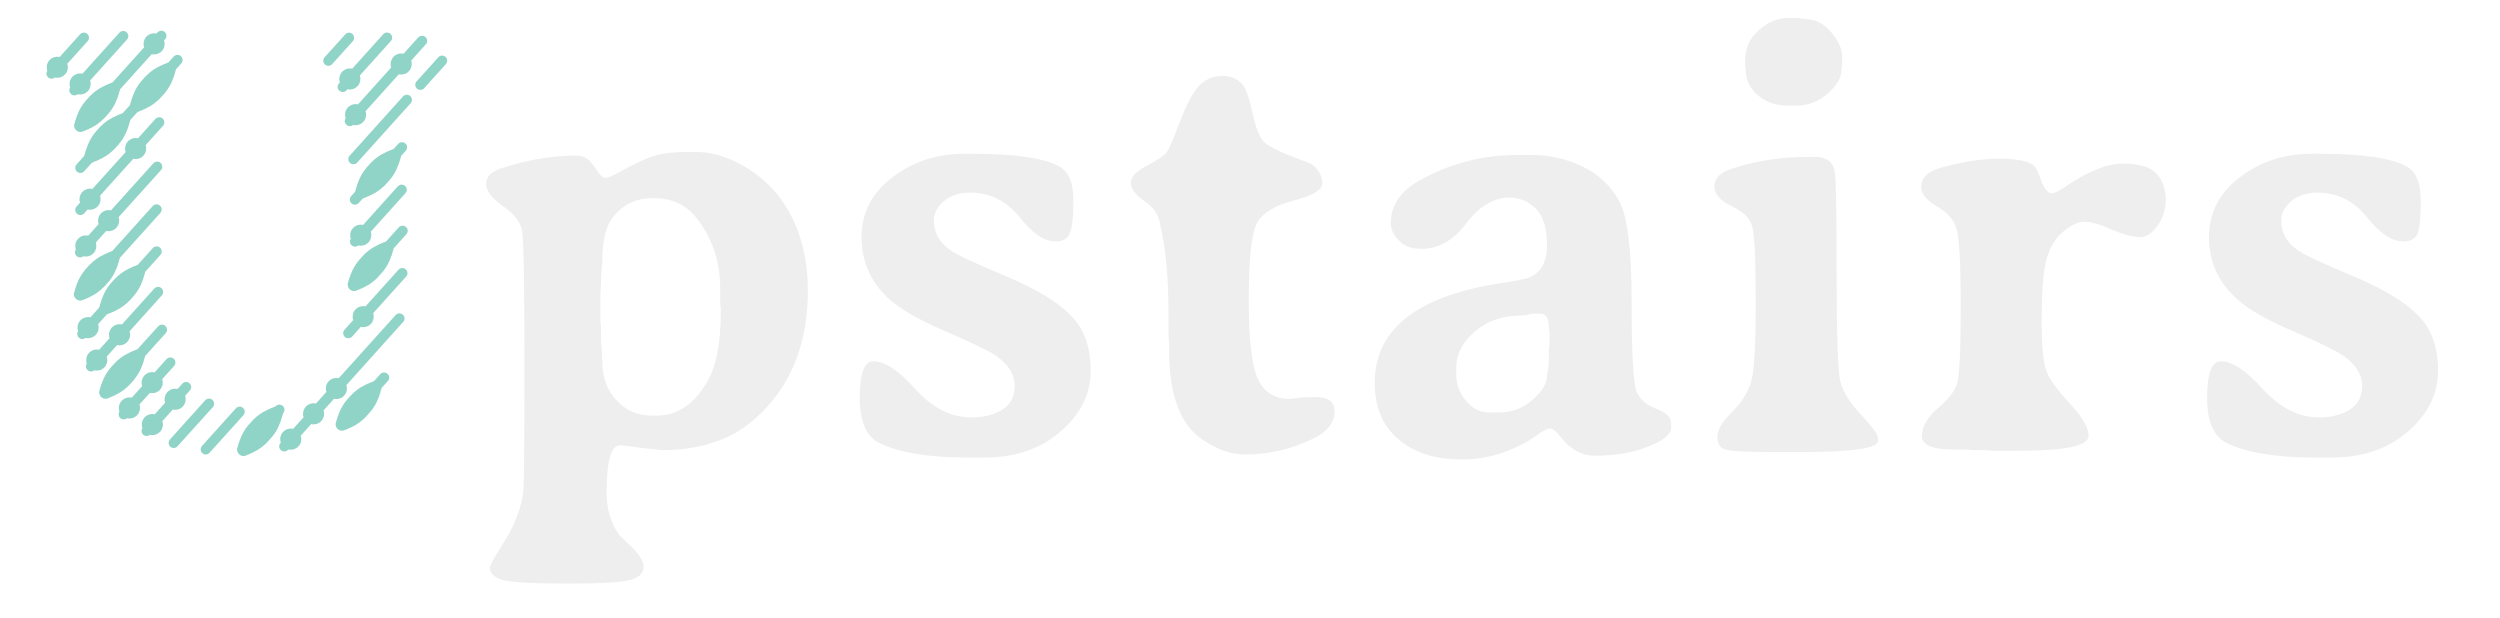
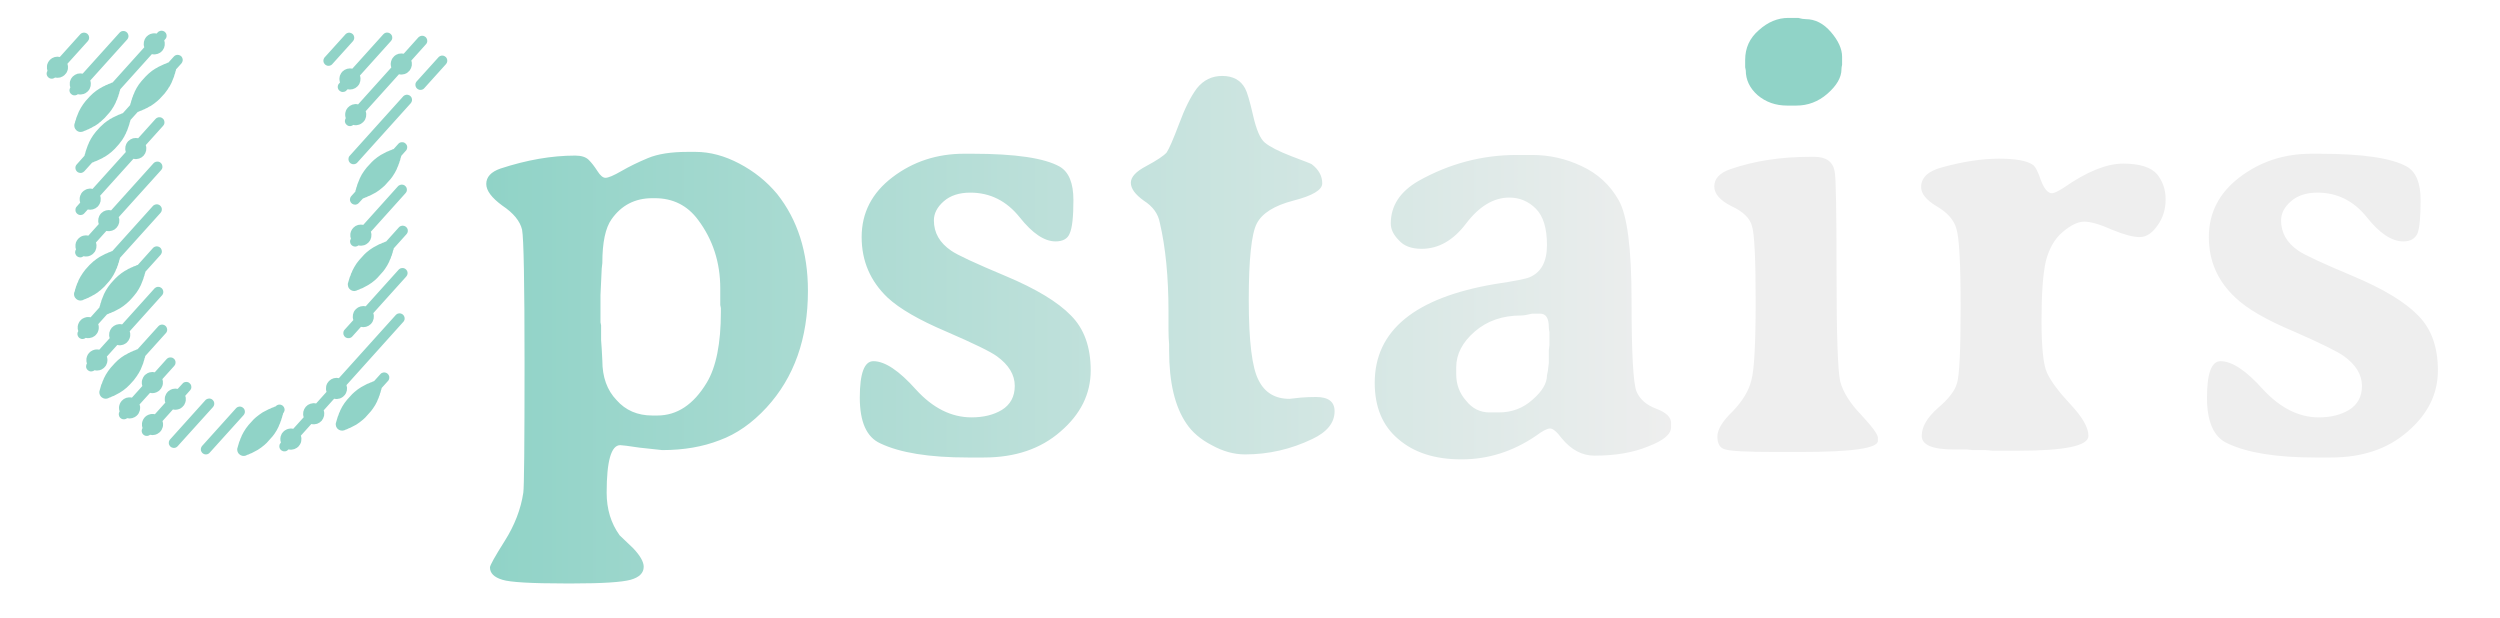
- <svg xmlns="http://www.w3.org/2000/svg" viewBox="-20 -730 4048 1000" width="291.5" height="72" role="img" aria-label="Upstairs">
+ <svg xmlns="http://www.w3.org/2000/svg" viewBox="-20 -730 4048 1000" width="560" height="138.3" role="img" aria-label="Upstairs">
  <path d="M123.6 -667L123.8 -669.4L123.3 -671.8L122.6 -673.2L121.1 -675.1L119 -676.4L116.7 -677.1L114.3 -677.1L112 -676.4L110.6 -675.6L109.4 -674.5L76.3 -637.7L72.4 -638.2L68 -637.6L63.9 -635.9L61.2 -633.9L58.9 -631.5L57.1 -628.6L55.9 -625.5L55.5 -623.3L55.5 -618.8L56.3 -615.4L55.2 -612.8L54.9 -610.4L55.2 -608.8L55.7 -607.3L57.1 -605.2L59 -603.7L60.4 -603L62 -602.6L64.4 -602.6L66.8 -603.3L68.5 -604.4L72.4 -604L76.9 -604.5L81 -606.3L83.7 -608.2L86.7 -611.6L87.8 -613.5L89 -616.6L89.4 -618.8L89.5 -622.2L89.2 -624.4L88.6 -626.7L121.7 -663.4L123 -665.4ZM187.5 -670.4L187.4 -672.8L186.7 -675.1L185.4 -677.1L183.5 -678.7L181.2 -679.6L178.8 -679.8L176.4 -679.4L174.3 -678.2L173.1 -677.1L113.3 -610.7L109.4 -611.1L105 -610.6L100.9 -608.8L97.3 -606.1L95.2 -603.5L94.1 -601.6L92.9 -598.5L92.5 -596.3L92.5 -591.8L93.3 -588.3L92.2 -585.8L91.9 -583.3L92.2 -581.7L92.7 -580.2L94.1 -578.2L96 -576.7L97.4 -576L99 -575.6L101.4 -575.6L103.8 -576.3L105.5 -577.4L108.3 -577L110.6 -577L114.9 -577.8L118 -579.2L121.5 -581.9L123.7 -584.5L124.8 -586.5L126.2 -590.7L126.5 -595.1L126.2 -597.4L125.6 -599.6L185.4 -666L186.8 -668.1ZM249.2 -670.8L249.2 -673.2L248.8 -674.8L248.1 -676.3L247.1 -677.6L245.9 -678.7L244.5 -679.5L243 -680L241.4 -680.3L239 -680L236.7 -679.1L235.4 -678.1L233.1 -675.6L230.4 -676L228.2 -676L225.9 -675.7L222.7 -674.8L219.8 -673.2L217.2 -671.1L215.7 -669.4L213.9 -666.5L212.5 -662.3L212.2 -657.8L212.5 -655.6L213.1 -653.4L161.8 -596.4L160.2 -596L157.9 -594.8L154.9 -593.8L153.4 -592.9L150.7 -592L148.6 -590.7L146.5 -589.9L143.5 -588.1L141 -586.8L135.4 -583.1L130 -578.8L124.9 -573.9L118.2 -566.5L114 -561L110.3 -555.2L107.1 -549.2L103 -539L102.3 -536.2L101.2 -533.4L100.9 -531.6L100 -529.2L99.7 -527.1L100 -524.1L101.2 -521.3L103.2 -518.9L104.8 -517.7L106.7 -516.8L108.7 -516.3L110.7 -516.3L113.7 -516.9L116 -518L118.9 -519L120.5 -519.9L123.2 -520.9L125.3 -522.1L127.3 -522.9L130.3 -524.8L132.9 -526L138.5 -529.7L140.6 -531.6L142.3 -532.8L148.9 -538.9L156.9 -547.9L159.9 -551.9L163.6 -557.7L166.7 -563.6L167.7 -566.3L169.3 -569.5L169.8 -571.6L170.9 -573.8L171.5 -576.6L172.3 -578.2L172.9 -581.3L173.8 -583.6L174.1 -585.3L225.4 -642.3L228.2 -641.9L230.4 -641.9L234.8 -642.8L238.8 -644.7L241.4 -646.9L242.8 -648.5L245.1 -652.4L246.2 -656.7L246.2 -661.2L245.4 -664.5L248.1 -667.8L248.8 -669.2ZM130.5 -511.2L126.8 -505.4L123.7 -499.5L122.7 -496.8L121.8 -495.1L118.2 -484.9L117.5 -481.8L116.6 -479.4L116.3 -477.8L103.7 -463.7L102.7 -462.4L102 -460.9L101.6 -459.4L101.6 -457.7L101.8 -456.1L102.4 -454.6L103.2 -453.2L104.3 -452L105.6 -451L107.1 -450.4L108.6 -450L110.3 -449.9L111.9 -450.1L114.1 -451.1L116 -452.6L128.7 -466.7L130.3 -467.1L132.5 -468.3L135.5 -469.3L145.3 -473.9L146.9 -475L149.5 -476.3L155 -480L160.4 -484.3L165.5 -489.1L172.2 -496.6L177.6 -503.8L181.1 -509.6L181.7 -511.1L183.3 -513.9L184.3 -516.6L185.2 -518.2L188.8 -528.5L189.5 -531.5L190.4 -533.9L190.7 -535.6L202.5 -548.7L204.1 -549.2L206.4 -550.3L209.4 -551.3L210.9 -552.2L213.6 -553.2L215.7 -554.4L217.8 -555.2L220.8 -557.1L223.4 -558.3L228.9 -562.1L234.3 -566.4L237.9 -569.7L246.1 -578.6L251.4 -585.8L252.4 -587.7L254.1 -590L257.2 -595.9L261.3 -606.1L262 -608.9L263.1 -611.7L263.4 -613.6L264.3 -616L264.5 -617.6L273.3 -627.3L274.6 -629.4L275.3 -631.7L275.3 -634.1L274.6 -636.4L273.3 -638.5L271.4 -640L269.1 -640.9L267.5 -641.1L265.9 -641.1L263.6 -640.4L262.2 -639.5L261 -638.4L252.2 -628.7L250.6 -628.3L248.3 -627.1L245.4 -626.1L235.6 -621.5L234 -620.4L231.4 -619.1L225.8 -615.4L220.5 -611.1L215.4 -606.2L208.7 -598.8L204.4 -593.3L200.7 -587.5L197.6 -581.5L196.6 -578.8L195.1 -575.6L194.5 -573.5L193.5 -571.3L192.8 -568.5L192.1 -566.9L191.4 -563.9L190.5 -561.5L190.2 -559.8L178.4 -546.7L176.7 -546.2L174.5 -545.1L171.5 -544.1L161.7 -539.4L160.1 -538.3L157.5 -537.1L155 -535.2L153.5 -534.4L148.1 -530.3L141.5 -524.2L134.8 -516.8ZM245.6 -529.9L245.8 -532.3L245.3 -534.7L244.7 -536.2L243.1 -538L241.1 -539.4L238.8 -540.1L236.3 -540.1L234 -539.3L232.6 -538.5L231.4 -537.4L203.2 -506.1L199.3 -506.5L194.9 -506L190.8 -504.2L187.2 -501.5L185.8 -499.8L184 -497L182.6 -492.8L182.3 -488.3L182.6 -486.1L183.2 -483.8L129.3 -424L126.6 -424.5L124.4 -424.5L121 -423.9L118.9 -423.2L115.1 -421L112.6 -418.7L111.2 -416.9L109.3 -412.9L108.5 -409.6L108.5 -405.2L109.3 -401.8L103.2 -394.9L102.3 -393.5L101.8 -392L101.6 -389.6L102 -387.2L103.2 -385.1L104.3 -383.9L106.3 -382.5L108.6 -381.8L110.3 -381.7L112.6 -382.2L114.1 -382.9L115.4 -383.9L121.6 -390.7L125.5 -390.3L129.9 -390.9L134 -392.6L137.6 -395.3L139 -397L140.8 -399.8L142.3 -404L142.5 -408.5L142.3 -410.7L141.6 -413L195.5 -472.8L198.2 -472.4L200.5 -472.4L204.8 -473.2L208.9 -475.2L212.2 -478.1L214.7 -481.9L216.1 -486.1L216.4 -490.5L216.1 -492.8L215.5 -495L243.7 -526.3L245.1 -528.4ZM242.5 -458.9L242.4 -461.3L241.7 -463.6L240.4 -465.6L238.5 -467.2L236.2 -468.1L233.8 -468.3L231.4 -467.8L229.3 -466.7L228.1 -465.6L159.4 -389.3L155.6 -389.8L151.1 -389.2L147 -387.5L143.5 -384.8L142 -383.1L140.2 -380.2L138.8 -376L138.5 -371.6L138.8 -369.3L139.4 -367.1L122.5 -348.3L119.8 -348.7L117.5 -348.7L114.2 -348.2L112.1 -347.5L110.1 -346.5L107.4 -344.5L105.8 -342.9L103.8 -340.2L102.4 -337.2L101.7 -333.9L101.7 -329.4L102.5 -326L101.6 -324.2L101.1 -321.8L101.2 -320.2L101.6 -318.6L102.8 -316.4L103.9 -315.2L105.2 -314.3L106.6 -313.6L109 -313.1L110.6 -313.2L112.2 -313.6L114.7 -315L117.5 -314.6L120.9 -314.7L123.1 -315.1L126.2 -316.3L129.1 -318.1L130.7 -319.6L132.9 -322.1L134 -324.1L135.4 -328.3L135.7 -332.8L135.4 -335L134.8 -337.2L151.7 -356L154.5 -355.6L156.7 -355.6L161.1 -356.5L165.1 -358.4L168.4 -361.4L170.9 -365.1L172.4 -369.3L172.7 -373.8L172.4 -376L171.7 -378.3L240.4 -454.5L241.8 -456.5ZM241.5 -389.7L241.5 -392.1L240.8 -394.4L239.4 -396.4L237.5 -398L235.3 -398.9L232.9 -399.1L230.5 -398.6L228.3 -397.5L227.1 -396.4L161.4 -323.4L159.8 -322.9L157.5 -321.8L155.7 -321.3L153 -319.9L150.3 -318.9L140.6 -313.8L135 -310L132.9 -308.2L131.1 -307L124.5 -300.9L117.8 -293.5L113.6 -287.9L109.9 -282.1L106.7 -276.2L105.8 -273.5L104.2 -270.3L103.6 -268.2L102.6 -266L101.9 -263.2L101.2 -261.6L100.6 -258.5L99.6 -256.1L99.3 -254.1L99.4 -252.1L99.9 -250.1L100.8 -248.2L102.8 -245.9L104.4 -244.7L106.3 -243.8L108.3 -243.3L110.3 -243.2L113.3 -243.8L115.6 -245L118.5 -246L120.1 -246.8L122.8 -247.8L124.9 -249.1L126.9 -249.9L129.9 -251.7L132.5 -253L138.1 -256.7L140.2 -258.6L141.9 -259.7L148.5 -265.8L156.5 -274.8L159.5 -278.8L163.2 -284.6L166.3 -290.6L167.3 -293.3L168.9 -296.4L169.4 -298.5L170.5 -300.8L171.1 -303.6L171.9 -305.2L172.5 -308.2L173.4 -310.6L173.7 -312.3L239.5 -385.3L240.8 -387.3ZM159 -271.1L154.7 -265.5L151 -259.7L147.9 -253.8L143.8 -243.6L143.1 -240.7L142 -238L141.7 -236.1L140.8 -233.7L140.5 -232.1L126.2 -216.1L123.4 -216.5L121.2 -216.5L119 -216.2L115.8 -215.2L112.8 -213.7L111 -212.3L108.7 -209.8L107.5 -208L106.1 -204.9L105.3 -201.7L105.3 -197.2L106.2 -193.7L105 -191.2L104.8 -188.7L105.3 -186.4L106 -184.9L107.5 -183L108.8 -182.1L111.1 -181.1L113.5 -180.9L115.9 -181.4L118.3 -182.8L121.2 -182.3L124.5 -182.5L128.9 -183.6L132.7 -185.8L134.4 -187.3L136.5 -189.9L137.7 -191.9L138.8 -195L139.3 -197.2L139.4 -200.5L139.1 -202.8L138.5 -205L152.9 -221L154.5 -221.4L156.7 -222.6L158.6 -223.1L161.2 -224.4L163.9 -225.4L173.7 -230.6L179.2 -234.3L184.6 -238.6L189.7 -243.4L193.1 -247.1L196.4 -250.9L200.7 -256.4L204.4 -262.2L207.5 -268.1L211.6 -278.4L212.3 -281.2L213.4 -284L213.7 -285.8L214.6 -288.2L214.9 -289.9L239.5 -317.2L240.4 -318.5L241.4 -320.7L241.6 -323.2L241.1 -325.5L240 -327.7L238.9 -328.9L237.6 -329.8L236.1 -330.5L234.5 -330.9L232.9 -331L231.3 -330.7L229.8 -330.2L228.4 -329.4L227.2 -328.3L202.6 -300.9L200.9 -300.5L198.7 -299.3L195.7 -298.4L194.2 -297.5L191.5 -296.5L189.4 -295.3L187.3 -294.5L184.3 -292.6L181.7 -291.3L176.2 -287.6L170.8 -283.3L165.7 -278.5ZM189.5 -193.5L242.3 -252.2L243.1 -253.6L243.7 -255.2L243.9 -256.8L243.8 -258.4L243.4 -260L242.7 -261.4L241.8 -262.7L240.5 -263.8L238.4 -265L236.8 -265.3L235.2 -265.4L233.6 -265.2L232.1 -264.6L230.1 -263.3L177.2 -204.6L174.4 -205L172.2 -205L167.8 -204.1L163.8 -202.1L160.4 -199.2L158 -195.5L156.5 -191.3L156.2 -186.8L156.5 -184.6L157.1 -182.3L140.2 -163.6L137.5 -164L135.2 -164L133 -163.7L129.8 -162.7L126.9 -161.1L125.1 -159.8L122.8 -157.3L121.5 -155.4L120.2 -152.4L119.4 -149.1L119.4 -144.7L120.2 -141.2L119.3 -139.4L118.9 -137L118.9 -135.4L119.3 -133.8L120 -132.4L121 -131.1L122.2 -130L124.4 -128.8L125.9 -128.4L128.4 -128.5L130.7 -129.2L132.4 -130.3L136.4 -129.8L140.8 -130.4L143.9 -131.5L147.6 -134L149.9 -136.5L151.2 -138.3L152.9 -142.5L153.4 -145.8L153.4 -148L153.1 -150.2L152.5 -152.5L169.4 -171.3L172.2 -170.8L174.4 -170.8L177.7 -171.4L179.9 -172.1L182.8 -173.7L184.6 -175L187.5 -178.4L189.5 -182.4L190.3 -185.7L190.3 -190.1ZM154.5 -128.9L150.8 -123.1L147.7 -117.2L146.7 -114.5L145.8 -112.8L144.6 -109.2L143.5 -107L140.4 -96.1L140.3 -94.1L140.6 -92.1L141.3 -90.2L142.3 -88.4L143.7 -86.9L145.4 -85.7L147.2 -84.8L149.2 -84.3L151.2 -84.2L154.2 -84.8L156.5 -86L158.3 -86.5L161 -87.9L163.7 -88.8L173.4 -94L179 -97.7L184.4 -102L189.5 -106.9L196.2 -114.3L201.5 -121.5L202.5 -123.3L204.1 -125.6L207.3 -131.6L211.4 -141.8L212.1 -144.6L213.1 -147.4L213.4 -149.2L214.4 -151.6L214.6 -153.3L248.1 -190.5L249.1 -191.8L250 -194L250.2 -196.4L249.7 -198.8L248.6 -200.9L247.5 -202.1L246.2 -203.1L244.7 -203.8L243.1 -204.2L241.5 -204.3L239.9 -204L238.4 -203.5L237 -202.6L235.8 -201.5L202.3 -164.4L200.7 -163.9L198.4 -162.8L195.5 -161.8L193.9 -160.9L191.2 -159.9L189.1 -158.7L187.1 -157.9L184.1 -156L181.5 -154.8L175.9 -151.1L170.5 -146.8L165.5 -141.9L158.8 -134.5ZM553.1 -667.6L553.1 -670L552.4 -672.4L551.1 -674.4L549.2 -675.9L546.9 -676.8L545.3 -677.1L543.7 -677L541.4 -676.3L539.4 -674.9L504.8 -636.6L503.7 -634.4L503.3 -632.9L503.2 -631.2L503.5 -629.6L504 -628.1L505.4 -626.1L506.6 -625L508 -624.2L509.5 -623.6L511.1 -623.4L512.8 -623.5L514.3 -623.9L515.8 -624.6L517.1 -625.6L551.1 -663.3L552.4 -665.3ZM242.4 -116L261.6 -137.3L263 -139.4L263.5 -140.9L263.7 -142.5L263.7 -144.1L263.3 -145.7L262.6 -147.2L261.6 -148.5L260.4 -149.5L259 -150.4L257.5 -150.9L255 -151.1L252.7 -150.7L250.5 -149.5L249.3 -148.4L230.1 -127L226.2 -127.5L221.8 -126.9L218.6 -125.7L214.9 -123.2L213.3 -121.7L211.4 -118.9L209.7 -114.8L209.2 -112.6L209.1 -109.3L209.4 -107L210 -104.8L193.1 -86L190.4 -86.4L188.2 -86.4L183.8 -85.6L179.8 -83.6L176.4 -80.6L174.5 -77.9L173.5 -75.9L172.5 -72.7L172.2 -70.5L172.3 -67.1L173.1 -63.7L172 -61.1L171.8 -58.7L172.3 -56.3L173 -54.8L173.9 -53.5L175.8 -52L177.3 -51.3L178.9 -50.9L181.3 -50.9L183.6 -51.6L185.3 -52.7L189.3 -52.2L193.7 -52.8L197.8 -54.5L200.6 -56.5L202.9 -58.9L204.1 -60.8L205.8 -64.9L206.2 -67.1L206.4 -70.5L206.1 -72.7L205.4 -74.9L222.4 -93.7L225.1 -93.3L227.3 -93.3L229.6 -93.6L232.8 -94.6L235.7 -96.2L237.5 -97.5L240.4 -100.9L242.4 -104.9L243.2 -108.1L243.2 -112.6ZM540.6 -106.3L633.2 -209.3L634 -210.7L634.6 -212.2L634.8 -213.8L634.7 -215.5L634.3 -217L633.6 -218.5L632.6 -219.8L631.4 -220.9L629.3 -222L627.7 -222.4L626.1 -222.5L624.5 -222.2L622.9 -221.7L620.9 -220.3L528.3 -117.5L524.4 -118L520 -117.4L515.9 -115.7L512.3 -112.9L509.6 -109.4L508.2 -106.3L507.7 -104.2L507.4 -99.7L507.7 -97.5L508.3 -95.3L491.4 -76.5L488.6 -76.9L486.4 -76.9L482 -76L478 -74.1L474.6 -71.1L472.2 -67.4L470.7 -63.2L470.4 -58.7L470.7 -56.5L471.3 -54.2L454.4 -35.5L451.7 -35.9L449.4 -35.9L446.1 -35.3L444 -34.6L441.1 -33L439.3 -31.7L437 -29.2L435.7 -27.4L434 -23.2L433.5 -19.9L433.6 -16.6L434.4 -13.2L432.6 -10.7L432.1 -9.2L431.9 -7.6L431.9 -6L432.3 -4.4L433 -2.9L434 -1.6L435.2 -0.5L437.4 0.6L438.9 1L441.4 1L442.9 0.6L444.4 -0.1L446.7 -2.1L449.4 -1.7L451.7 -1.7L456.1 -2.6L460.1 -4.6L462.7 -6.7L465.4 -10.3L466.8 -13.3L467.3 -15.5L467.6 -19.9L467.3 -22.1L466.7 -24.4L483.6 -43.2L486.4 -42.8L488.6 -42.8L493 -43.6L497 -45.6L500.4 -48.5L502.8 -52.3L504.3 -56.5L504.6 -60.9L504.3 -63.2L503.7 -65.4L520.6 -84.2L523.3 -83.8L525.6 -83.8L529.9 -84.6L532 -85.5L534.9 -87.3L538 -90.4L539.8 -93.3L541.2 -97.5L541.5 -102ZM279.5 -89L287.7 -98.3L288.9 -100.4L289.3 -102L289.3 -103.6L289.1 -105.2L288.6 -106.7L287.7 -108.1L286 -109.8L284.6 -110.7L283.1 -111.2L281.5 -111.4L279 -111.2L277.5 -110.6L276.1 -109.8L267.2 -100.1L263.3 -100.6L258.9 -100L255.8 -98.8L252 -96.3L250.5 -94.7L248.5 -92L246.8 -87.9L246.4 -85.7L246.3 -82.3L246.5 -80.1L247.2 -77.9L230.3 -59.1L227.5 -59.5L225.3 -59.5L223.1 -59.2L219.8 -58.2L216.9 -56.7L215.1 -55.3L213.5 -53.7L211.6 -51L210.2 -47.9L209.4 -44.7L209.4 -40.2L210.3 -36.7L209.4 -34.9L208.9 -32.6L209 -30.9L209.4 -29.4L210.1 -27.9L211 -26.6L212.9 -25.1L214.4 -24.4L216 -24L218.4 -24L220.7 -24.7L222.4 -25.8L226.4 -25.3L230.8 -25.9L234 -27.1L237.7 -29.6L240 -32L241.2 -33.9L242.9 -38L243.4 -40.2L243.5 -43.6L243.2 -45.8L242.6 -48L259.5 -66.8L262.2 -66.4L264.4 -66.4L266.7 -66.7L269.9 -67.6L271.9 -68.6L274.6 -70.6L277.6 -73.9L279.5 -78L280.3 -81.2L280.3 -85.7ZM326.4 -75.1L326.4 -77.5L325.7 -79.8L324.3 -81.8L323.1 -82.9L321.7 -83.8L319.4 -84.5L317 -84.4L314.6 -83.7L312.6 -82.4L254.4 -17.7L253.6 -16.3L253 -14.8L252.8 -12.4L253 -10.8L253.6 -9.2L254.9 -7.2L256.2 -6.1L257.5 -5.3L259.1 -4.8L260.7 -4.5L262.3 -4.6L263.9 -5L265.3 -5.7L266.6 -6.7L324.4 -70.7L325.7 -72.7ZM440.1 -64.5L440.4 -66.1L440.1 -68.5L439.2 -70.7L437.6 -72.6L436.3 -73.6L434.1 -74.5L432.5 -74.7L430.1 -74.5L427.8 -73.5L425.7 -71.7L424 -71.2L421.8 -70.1L419.9 -69.6L417.3 -68.2L414.6 -67.2L404.8 -62.1L399.3 -58.3L393.9 -54.1L390.2 -50.7L382.1 -41.8L377.8 -36.2L374.1 -30.4L371 -24.5L370 -21.8L369.1 -20.1L367.9 -16.5L366.9 -14.3L363.7 -3.4L363.6 -1.4L364.2 1.6L365.1 3.4L366.3 5.1L368.7 7L371.5 8.2L374.6 8.5L377.6 7.9L379.8 6.7L381.7 6.2L384.3 4.9L387 3.9L396.8 -1.3L402.3 -5L407.7 -9.3L411.4 -12.7L420.8 -23.2L423.8 -27.1L427.5 -32.9L430.6 -38.9L431.6 -41.6L433.1 -44.8L433.7 -46.9L434.7 -49.1L435.4 -51.9L436.1 -53.5L436.8 -56.5L437.7 -58.9L438 -60.6L439.2 -62.2ZM376 -62L376 -64.4L375.3 -66.8L373.9 -68.8L372 -70.3L370.6 -71L369 -71.4L366.6 -71.4L364.2 -70.7L362.2 -69.3L306.3 -7.2L305.2 -5L304.8 -3.5L304.7 -1.8L304.9 -0.2L305.5 1.3L306.8 3.3L308.1 4.4L309.4 5.2L311 5.8L312.6 6L314.2 5.9L315.8 5.5L317.2 4.8L318.5 3.8L374 -57.7L375.3 -59.7ZM614.7 -667.8L614.7 -670.2L614 -672.6L612.6 -674.6L610.7 -676.1L608.5 -677L606 -677.3L603.7 -676.8L602.2 -676.1L600.3 -674.5L550.1 -618.8L546.2 -619.2L541.8 -618.6L537.7 -616.9L534.1 -614.2L532 -611.6L530 -607.6L529.5 -605.4L529.1 -602.1L529.5 -598.8L530.1 -596.5L527.6 -593.5L526.9 -592L526.5 -590.5L526.5 -588L526.9 -586.5L527.6 -585L528.6 -583.7L530.5 -582.2L532.7 -581.2L534.3 -581L536.7 -581.3L538.3 -581.8L539.7 -582.7L542.4 -585.4L546.2 -585L550.7 -585.6L554.8 -587.3L558.3 -590L560.5 -592.6L561.6 -594.5L563 -598.8L563.3 -603.2L563 -605.4L562.4 -607.7L612.6 -663.5L614 -665.5ZM645.6 -631.9L669.3 -658.3L670.3 -659.6L671 -661.1L671.4 -662.6L671.4 -664.2L671.2 -665.9L670.6 -667.4L669.8 -668.8L668.7 -670L667.4 -670.9L665.2 -671.9L662.7 -672.1L660.4 -671.6L658.2 -670.4L657 -669.4L633.3 -643L629.4 -643.4L625 -642.9L620.9 -641.2L618.1 -639.2L615.2 -635.8L614.1 -633.9L612.9 -630.8L612.3 -627.5L612.3 -625.2L612.6 -623L613.2 -620.7L559.4 -560.9L556.7 -561.4L554.4 -561.4L550 -560.5L546 -558.5L542.7 -555.6L540.7 -552.8L539.7 -550.8L538.8 -547.6L538.5 -545.4L538.6 -542.1L539.4 -538.6L538.3 -536L538 -533.6L538.5 -531.2L539.2 -529.8L540.2 -528.5L542.1 -526.9L543.5 -526.2L545.1 -525.8L547.6 -525.8L549.9 -526.6L551.6 -527.7L554.4 -527.2L556.7 -527.2L561 -528.1L564.1 -529.5L567.6 -532.2L569.8 -534.8L570.9 -536.7L572.3 -540.9L572.6 -545.4L572.3 -547.6L571.7 -549.9L625.6 -609.7L628.3 -609.3L630.5 -609.3L634.9 -610.1L638 -611.5L639.8 -612.8L643 -615.9L645.2 -619.8L646.4 -624.1L646.4 -628.6ZM703.8 -630.5L703.8 -633L703.1 -635.3L701.8 -637.3L699.9 -638.8L697.6 -639.8L696 -640L694.4 -639.9L692.1 -639.2L690.1 -637.8L653.8 -597.6L653 -596.2L652.4 -594.7L652.2 -592.2L652.7 -589.9L653.4 -588.4L654.4 -587.1L655.6 -586L657 -585.2L658.5 -584.6L660.1 -584.4L661.7 -584.5L663.3 -584.9L664.8 -585.6L666.1 -586.6L701.8 -626.2L703.1 -628.2ZM646.7 -567.1L646.7 -569.5L646 -571.9L644.6 -573.9L642.8 -575.4L640.5 -576.3L638.9 -576.6L637.3 -576.5L635 -575.8L632.9 -574.4L545.4 -477.2L544.5 -475.8L544 -474.2L543.8 -471.8L544.3 -469.4L545 -468L545.9 -466.7L547.1 -465.6L548.5 -464.8L550.1 -464.2L551.7 -464L553.3 -464.1L554.9 -464.5L556.3 -465.2L557.6 -466.1L644.7 -562.8L646 -564.8ZM638.9 -490.3L638.9 -492.7L638.5 -494.3L637.8 -495.7L636.2 -497.6L634.2 -499L632.7 -499.5L630.3 -499.7L627.9 -499.3L626.4 -498.6L625.1 -497.6L617 -488.6L615.4 -488.2L613.1 -487L611.3 -486.5L608.6 -485.2L605.9 -484.2L596.1 -479L590.6 -475.3L585.2 -471L581.6 -467.6L573.4 -458.7L569.2 -453.2L565.4 -447.4L562.3 -441.4L558.2 -431.2L557.5 -428.4L556.4 -425.6L556.1 -423.8L555.2 -421.4L555 -419.7L548.3 -412.3L547.4 -411L546.7 -409.6L546.2 -407.2L546.4 -404.8L547.4 -402.5L548.4 -401.2L550.2 -399.7L552.5 -398.8L554.9 -398.5L556.5 -398.8L558 -399.3L559.4 -400.2L560.6 -401.3L567.3 -408.6L568.9 -409.1L571.2 -410.2L573 -410.7L575.6 -412.1L578.4 -413.1L588.1 -418.2L593.7 -422L599 -426.3L602.7 -429.6L612.1 -440.1L615.1 -444.1L618.8 -449.9L621.9 -455.8L622.9 -458.5L624.4 -461.7L625 -463.8L626 -466L626.7 -468.8L627.5 -470.4L628.1 -473.5L629 -475.9L629.3 -477.5L637.4 -486.6L638.2 -488ZM638.4 -421.6L638.4 -424L637.7 -426.3L636.3 -428.3L634.4 -429.9L632.2 -430.8L629.8 -431L627.4 -430.5L625.2 -429.4L624 -428.3L567.8 -365.8L563.9 -366.2L559.5 -365.7L555.3 -364L551.8 -361.2L549.7 -358.6L548.6 -356.7L547.7 -354.6L546.9 -351.4L546.9 -346.9L547.8 -343.4L546.6 -340.9L546.4 -338.4L546.9 -336.1L547.6 -334.6L548.6 -333.3L549.8 -332.2L551.9 -331.1L554.3 -330.6L555.9 -330.7L558.2 -331.4L559.9 -332.5L562.8 -332.1L565 -332.1L569.4 -332.9L572.5 -334.3L576 -337L578.1 -339.6L579.3 -341.6L580.7 -345.8L581 -350.3L580.7 -352.5L580.1 -354.7L636.3 -417.2L637.7 -419.2ZM639.9 -355.1L639.9 -357.5L639.5 -359.1L638.3 -361.2L636.6 -362.9L634.4 -364L632 -364.5L630.4 -364.4L628.1 -363.7L626.7 -362.9L625.5 -361.8L604.8 -338.8L603.2 -338.4L600.9 -337.2L599.1 -336.7L596.4 -335.3L593.7 -334.4L584 -329.2L578.4 -325.5L573 -321.2L569.4 -317.8L561.3 -308.9L557 -303.4L553.3 -297.5L550.2 -291.6L549.2 -288.9L548.2 -287.2L547.1 -283.6L546 -281.4L542.8 -270.6L542.8 -268.5L543.4 -265.5L544.2 -263.7L545.5 -262L547.8 -260.1L550.7 -258.9L553.7 -258.6L556.7 -259.3L559 -260.4L560.8 -260.9L563.5 -262.3L566.2 -263.2L575.9 -268.4L581.5 -272.1L586.9 -276.4L590.5 -279.8L599.9 -290.3L602.9 -294.3L606.6 -300.1L609.7 -306L610.7 -308.7L612.3 -311.9L612.8 -314L613.9 -316.2L614.6 -319L615.3 -320.6L615.9 -323.7L616.9 -326L617.1 -327.7L637.8 -350.7L639.2 -352.7ZM639.5 -286.5L639.5 -288.9L638.8 -291.2L637.4 -293.2L635.5 -294.8L633.3 -295.7L630.9 -295.9L628.5 -295.5L626.3 -294.3L625.1 -293.2L571.7 -233.9L567.9 -234.3L563.4 -233.7L559.3 -232L555.8 -229.3L553.6 -226.7L552.5 -224.8L551.1 -220.6L550.8 -216.1L551.1 -213.9L551.7 -211.6L537.6 -196L536.6 -194.7L535.9 -193.2L535.5 -190.8L535.7 -188.4L536.7 -186.2L537.6 -184.9L538.8 -183.8L540.2 -183L542.6 -182.3L545 -182.3L547.3 -183L548.7 -183.8L549.9 -184.9L564 -200.6L567.9 -200.1L572.3 -200.7L576.4 -202.4L580 -205.1L582.1 -207.7L583.2 -209.7L584.6 -213.9L584.9 -218.3L584.6 -220.6L584 -222.8L637.4 -282.1L638.8 -284.2ZM609.9 -117.3L609.9 -119.8L609.5 -121.3L608.3 -123.5L606.6 -125.2L604.5 -126.3L602.1 -126.8L600.5 -126.7L598.1 -126L596.7 -125.2L595.6 -124.1L585.2 -112.6L583.6 -112.2L581.3 -111L579.5 -110.5L576.9 -109.2L574.1 -108.2L564.4 -103L558.8 -99.3L553.5 -95L549.8 -91.6L541.7 -82.7L537.4 -77.2L533.7 -71.4L530.6 -65.4L529.6 -62.7L528.7 -61.1L527.5 -57.4L526.5 -55.2L523.3 -44.4L523.2 -42.3L523.8 -39.3L524.7 -37.5L525.9 -35.8L528.3 -33.9L531.1 -32.8L534.1 -32.5L537.1 -33.1L539.4 -34.2L541.2 -34.7L543.9 -36.1L546.6 -37.1L556.4 -42.2L561.9 -46L567.3 -50.3L570.9 -53.6L580.3 -64.1L583.3 -68.1L587.1 -73.9L590.2 -79.8L591.2 -82.5L592.7 -85.7L593.3 -87.8L594.3 -90L595 -92.8L595.7 -94.4L596.4 -97.5L597.3 -99.9L597.5 -101.5L608.4 -113.6L609.2 -115Z" fill="#90d3c7" fill-rule="evenodd" />
-   <path d="M1146 -236 1146 -263Q1146 -326 1110 -374Q1084 -409 1040 -409L1036 -409Q994 -409 970 -375Q955 -354 955 -304L954 -295L952 -252V-208L953 -203V-194L953 -189Q953 -184 953 -179L954 -165L955 -146Q955 -106 978 -82Q1000 -57 1036 -57H1044Q1092 -57 1124 -110Q1147 -148 1147 -225V-231ZM962 68Q962 108 983 137L1005 158Q1022 176 1022 188Q1022 203 1001 209Q979 215 907 215L895 215Q812 215 793 209Q773 203 773 189Q773 184 797 146Q821 108 827 68Q829 55 829 -141Q829 -337 825 -358Q820 -379 793 -397Q767 -416 767 -432Q767 -449 790 -457Q854 -478 911 -478Q926 -478 933 -471Q940 -464 947 -453Q954 -442 960 -442Q967 -442 986 -453Q1005 -464 1029 -474Q1053 -484 1093 -484H1106Q1141 -484 1177 -465Q1213 -446 1238 -416Q1288 -353 1288 -259Q1288 -143 1221 -70Q1186 -32 1145 -17Q1104 -1 1052 -1Q1051 -1 1015 -5L994 -8L984 -9Q962 -9 962 68ZM1689 -339Q1662 -339 1631 -378Q1599 -418 1551 -418Q1524 -418 1508 -404Q1492 -390 1492 -373Q1492 -343 1520 -324Q1534 -314 1608 -283Q1682 -252 1714 -219Q1746 -187 1746 -130Q1746 -73 1697 -31Q1649 11 1573 11H1547Q1453 11 1405 -12Q1372 -27 1372 -86Q1372 -145 1394 -145Q1422 -145 1463 -99Q1504 -54 1553 -54Q1582 -54 1602 -66Q1623 -79 1623 -105Q1623 -132 1594 -153Q1579 -164 1512 -193Q1446 -221 1417 -248Q1375 -288 1375 -346Q1375 -405 1425 -443Q1475 -481 1541 -481H1554Q1659 -481 1696 -460Q1718 -447 1718 -406Q1718 -365 1712 -352Q1707 -339 1689 -339ZM1996 -587Q2001 -578 2009 -543Q2017 -508 2028 -499Q2040 -489 2071 -477Q2103 -465 2104 -464Q2121 -451 2121 -433Q2121 -417 2074 -405Q2028 -393 2015 -368Q2002 -343 2002 -244Q2002 -144 2018 -114Q2033 -84 2068 -84L2086 -86Q2098 -87 2111 -87Q2141 -87 2141 -64Q2141 -36 2105 -19Q2053 6 1996 6Q1969 6 1942 -9Q1915 -23 1901 -44Q1873 -85 1873 -162L1873 -172Q1872 -183 1872 -196V-225Q1872 -309 1858 -369Q1854 -391 1832 -405Q1811 -420 1811 -434Q1811 -448 1836 -461Q1862 -475 1869 -483Q1875 -492 1889 -529Q1903 -567 1918 -587Q1934 -607 1959 -607Q1985 -607 1996 -587ZM2488 -200Q2488 -222 2474 -222H2461Q2449 -219 2443 -219Q2398 -219 2368 -193Q2338 -167 2338 -135V-124Q2338 -99 2354 -81Q2369 -62 2392 -62H2407Q2439 -62 2462 -83Q2485 -103 2485 -122Q2487 -131 2487 -134L2488 -142V-163L2489 -171V-192Q2488 -197 2488 -200ZM2686 -45V-38Q2686 -21 2649 -7Q2613 8 2562 8Q2532 8 2509 -20Q2497 -36 2490 -36Q2483 -36 2467 -24Q2411 14 2347 14Q2346 14 2346 14Q2282 14 2244 -19Q2206 -51 2206 -110Q2206 -237 2401 -270Q2448 -277 2457 -281Q2485 -293 2485 -333Q2485 -374 2467 -392Q2449 -410 2424 -410Q2386 -410 2354 -368Q2323 -327 2282 -327Q2257 -327 2245 -341Q2232 -354 2232 -368Q2232 -411 2277 -437Q2352 -479 2436 -479H2461Q2503 -479 2541 -461Q2580 -443 2601 -406Q2622 -370 2622 -243Q2622 -116 2630 -96Q2638 -77 2662 -68Q2686 -59 2686 -45ZM2898 2H2852Q2787 2 2774 -2Q2761 -5 2761 -23Q2761 -40 2786 -64Q2810 -89 2816 -114Q2823 -138 2823 -242Q2823 -346 2817 -364Q2812 -383 2784 -396Q2756 -410 2756 -428Q2756 -447 2782 -456Q2840 -476 2911 -476H2918Q2947 -476 2951 -452Q2954 -438 2954 -288Q2954 -138 2960 -112Q2967 -86 2994 -58Q3021 -29 3021 -21V-16Q3021 2 2898 2ZM3362 -24Q3362 0 3249 0H3207L3196 -1Q3186 -1 3175 -1L3165 -2Q3155 -2 3144 -2Q3092 -2 3092 -24Q3092 -46 3118 -69Q3144 -91 3149 -109Q3155 -127 3155 -233Q3155 -339 3148 -360Q3142 -381 3116 -396Q3091 -411 3091 -427Q3091 -450 3125 -459Q3176 -473 3217 -473Q3258 -473 3272 -463Q3278 -459 3285 -438Q3293 -417 3303 -417Q3308 -417 3322 -426Q3378 -465 3418 -465Q3458 -465 3473 -448Q3487 -431 3487 -407Q3487 -383 3474 -365Q3461 -346 3445 -346Q3429 -346 3400 -358Q3371 -371 3355 -371Q3340 -371 3320 -354Q3301 -338 3293 -307Q3286 -276 3286 -211Q3286 -145 3295 -126Q3304 -106 3333 -75Q3362 -44 3362 -24ZM3872 -339Q3844 -339 3813 -378Q3781 -418 3733 -418Q3706 -418 3690 -404Q3674 -390 3674 -373Q3674 -343 3702 -324Q3716 -314 3790 -283Q3864 -252 3896 -219Q3928 -187 3928 -130Q3928 -73 3879 -31Q3831 11 3755 11H3729Q3635 11 3587 -12Q3554 -27 3554 -86Q3554 -145 3576 -145Q3604 -145 3645 -99Q3687 -54 3735 -54Q3764 -54 3784 -66Q3805 -79 3805 -105Q3805 -132 3776 -153Q3761 -164 3695 -193Q3628 -221 3600 -248Q3557 -288 3557 -346Q3557 -405 3607 -443Q3657 -481 3723 -481H3736Q3841 -481 3878 -460Q3900 -447 3900 -406Q3900 -365 3895 -352Q3889 -339 3872 -339ZM2806 -633Q2806 -662 2828 -681Q2850 -701 2876 -701H2892Q2899 -699 2904 -699Q2927 -699 2945 -678Q2963 -657 2963 -638V-625Q2962 -621 2962 -618Q2962 -598 2939 -578Q2917 -559 2889 -559H2874Q2846 -559 2826 -576Q2807 -593 2807 -616L2806 -621Z" fill="#eeeeee" />
+   <defs>
+     <linearGradient id="fade" gradientUnits="userSpaceOnUse" x1="767" x2="2686" y1="0" y2="0">
+       <stop offset="0" stop-color="#90d3c7" />
+       <stop offset="1" stop-color="#eeeeee" />
+     </linearGradient>
+   </defs>
+   <path d="M1146 -236 1146 -263Q1146 -326 1110 -374Q1084 -409 1040 -409L1036 -409Q994 -409 970 -375Q955 -354 955 -304L954 -295L952 -252V-208L953 -203V-194L953 -189Q953 -184 953 -179L954 -165L955 -146Q955 -106 978 -82Q1000 -57 1036 -57H1044Q1092 -57 1124 -110Q1147 -148 1147 -225V-231ZM962 68Q962 108 983 137L1005 158Q1022 176 1022 188Q1022 203 1001 209Q979 215 907 215L895 215Q812 215 793 209Q773 203 773 189Q773 184 797 146Q821 108 827 68Q829 55 829 -141Q829 -337 825 -358Q820 -379 793 -397Q767 -416 767 -432Q767 -449 790 -457Q854 -478 911 -478Q926 -478 933 -471Q940 -464 947 -453Q954 -442 960 -442Q967 -442 986 -453Q1005 -464 1029 -474Q1053 -484 1093 -484H1106Q1141 -484 1177 -465Q1213 -446 1238 -416Q1288 -353 1288 -259Q1288 -143 1221 -70Q1186 -32 1145 -17Q1104 -1 1052 -1Q1051 -1 1015 -5L994 -8L984 -9Q962 -9 962 68ZM1689 -339Q1662 -339 1631 -378Q1599 -418 1551 -418Q1524 -418 1508 -404Q1492 -390 1492 -373Q1492 -343 1520 -324Q1534 -314 1608 -283Q1682 -252 1714 -219Q1746 -187 1746 -130Q1746 -73 1697 -31Q1649 11 1573 11H1547Q1453 11 1405 -12Q1372 -27 1372 -86Q1372 -145 1394 -145Q1422 -145 1463 -99Q1504 -54 1553 -54Q1582 -54 1602 -66Q1623 -79 1623 -105Q1623 -132 1594 -153Q1579 -164 1512 -193Q1446 -221 1417 -248Q1375 -288 1375 -346Q1375 -405 1425 -443Q1475 -481 1541 -481H1554Q1659 -481 1696 -460Q1718 -447 1718 -406Q1718 -365 1712 -352Q1707 -339 1689 -339ZM1996 -587Q2001 -578 2009 -543Q2017 -508 2028 -499Q2040 -489 2071 -477Q2103 -465 2104 -464Q2121 -451 2121 -433Q2121 -417 2074 -405Q2028 -393 2015 -368Q2002 -343 2002 -244Q2002 -144 2018 -114Q2033 -84 2068 -84L2086 -86Q2098 -87 2111 -87Q2141 -87 2141 -64Q2141 -36 2105 -19Q2053 6 1996 6Q1969 6 1942 -9Q1915 -23 1901 -44Q1873 -85 1873 -162L1873 -172Q1872 -183 1872 -196V-225Q1872 -309 1858 -369Q1854 -391 1832 -405Q1811 -420 1811 -434Q1811 -448 1836 -461Q1862 -475 1869 -483Q1875 -492 1889 -529Q1903 -567 1918 -587Q1934 -607 1959 -607Q1985 -607 1996 -587ZM2488 -200Q2488 -222 2474 -222H2461Q2449 -219 2443 -219Q2398 -219 2368 -193Q2338 -167 2338 -135V-124Q2338 -99 2354 -81Q2369 -62 2392 -62H2407Q2439 -62 2462 -83Q2485 -103 2485 -122Q2487 -131 2487 -134L2488 -142V-163L2489 -171V-192Q2488 -197 2488 -200ZM2686 -45V-38Q2686 -21 2649 -7Q2613 8 2562 8Q2532 8 2509 -20Q2497 -36 2490 -36Q2483 -36 2467 -24Q2411 14 2347 14Q2346 14 2346 14Q2282 14 2244 -19Q2206 -51 2206 -110Q2206 -237 2401 -270Q2448 -277 2457 -281Q2485 -293 2485 -333Q2485 -374 2467 -392Q2449 -410 2424 -410Q2386 -410 2354 -368Q2323 -327 2282 -327Q2257 -327 2245 -341Q2232 -354 2232 -368Q2232 -411 2277 -437Q2352 -479 2436 -479H2461Q2503 -479 2541 -461Q2580 -443 2601 -406Q2622 -370 2622 -243Q2622 -116 2630 -96Q2638 -77 2662 -68Q2686 -59 2686 -45ZM2898 2H2852Q2787 2 2774 -2Q2761 -5 2761 -23Q2761 -40 2786 -64Q2810 -89 2816 -114Q2823 -138 2823 -242Q2823 -346 2817 -364Q2812 -383 2784 -396Q2756 -410 2756 -428Q2756 -447 2782 -456Q2840 -476 2911 -476H2918Q2947 -476 2951 -452Q2954 -438 2954 -288Q2954 -138 2960 -112Q2967 -86 2994 -58Q3021 -29 3021 -21V-16Q3021 2 2898 2ZM3362 -24Q3362 0 3249 0H3207L3196 -1Q3186 -1 3175 -1L3165 -2Q3155 -2 3144 -2Q3092 -2 3092 -24Q3092 -46 3118 -69Q3144 -91 3149 -109Q3155 -127 3155 -233Q3155 -339 3148 -360Q3142 -381 3116 -396Q3091 -411 3091 -427Q3091 -450 3125 -459Q3176 -473 3217 -473Q3258 -473 3272 -463Q3278 -459 3285 -438Q3293 -417 3303 -417Q3308 -417 3322 -426Q3378 -465 3418 -465Q3458 -465 3473 -448Q3487 -431 3487 -407Q3487 -383 3474 -365Q3461 -346 3445 -346Q3429 -346 3400 -358Q3371 -371 3355 -371Q3340 -371 3320 -354Q3301 -338 3293 -307Q3286 -276 3286 -211Q3286 -145 3295 -126Q3304 -106 3333 -75Q3362 -44 3362 -24ZM3872 -339Q3844 -339 3813 -378Q3781 -418 3733 -418Q3706 -418 3690 -404Q3674 -390 3674 -373Q3674 -343 3702 -324Q3716 -314 3790 -283Q3864 -252 3896 -219Q3928 -187 3928 -130Q3928 -73 3879 -31Q3831 11 3755 11H3729Q3635 11 3587 -12Q3554 -27 3554 -86Q3554 -145 3576 -145Q3604 -145 3645 -99Q3687 -54 3735 -54Q3764 -54 3784 -66Q3805 -79 3805 -105Q3805 -132 3776 -153Q3761 -164 3695 -193Q3628 -221 3600 -248Q3557 -288 3557 -346Q3557 -405 3607 -443Q3657 -481 3723 -481H3736Q3841 -481 3878 -460Q3900 -447 3900 -406Q3900 -365 3895 -352Q3889 -339 3872 -339Z" fill="url(#fade)" />
+   <path d="M2806 -633Q2806 -662 2828 -681Q2850 -701 2876 -701H2892Q2899 -699 2904 -699Q2927 -699 2945 -678Q2963 -657 2963 -638V-625Q2962 -621 2962 -618Q2962 -598 2939 -578Q2917 -559 2889 -559H2874Q2846 -559 2826 -576Q2807 -593 2807 -616L2806 -621Z" fill="#90d3c7" />
</svg>
